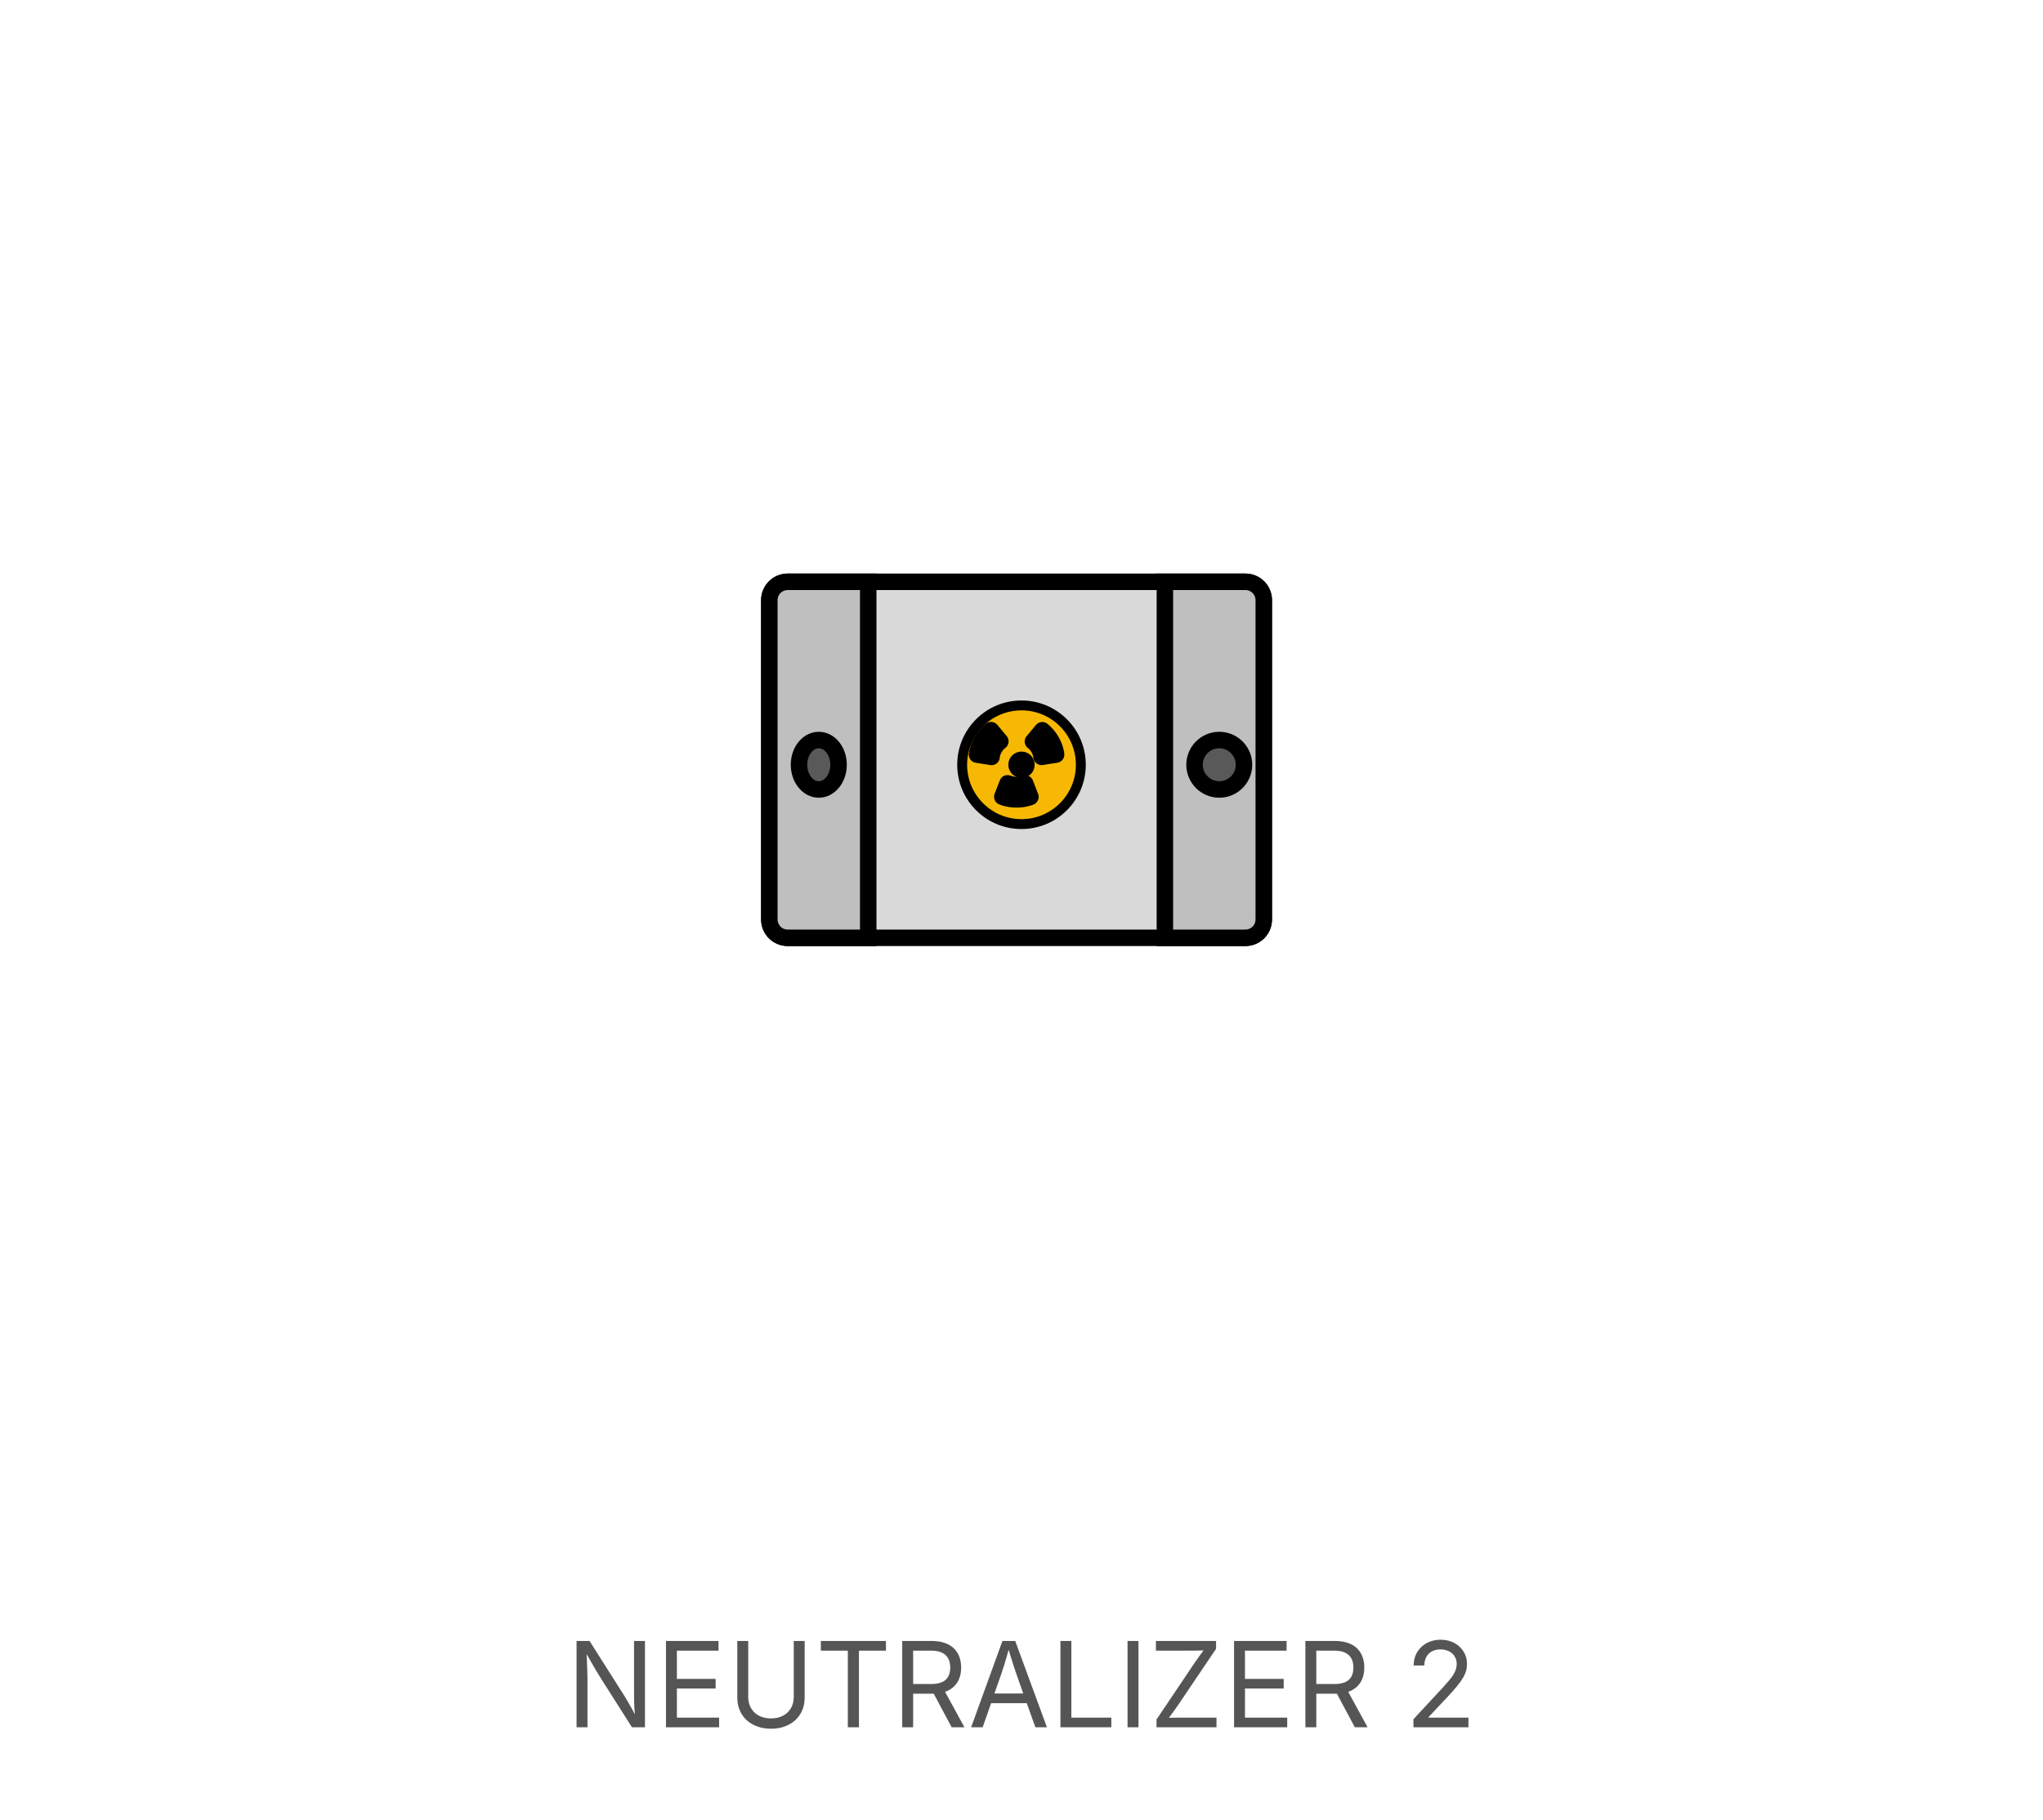
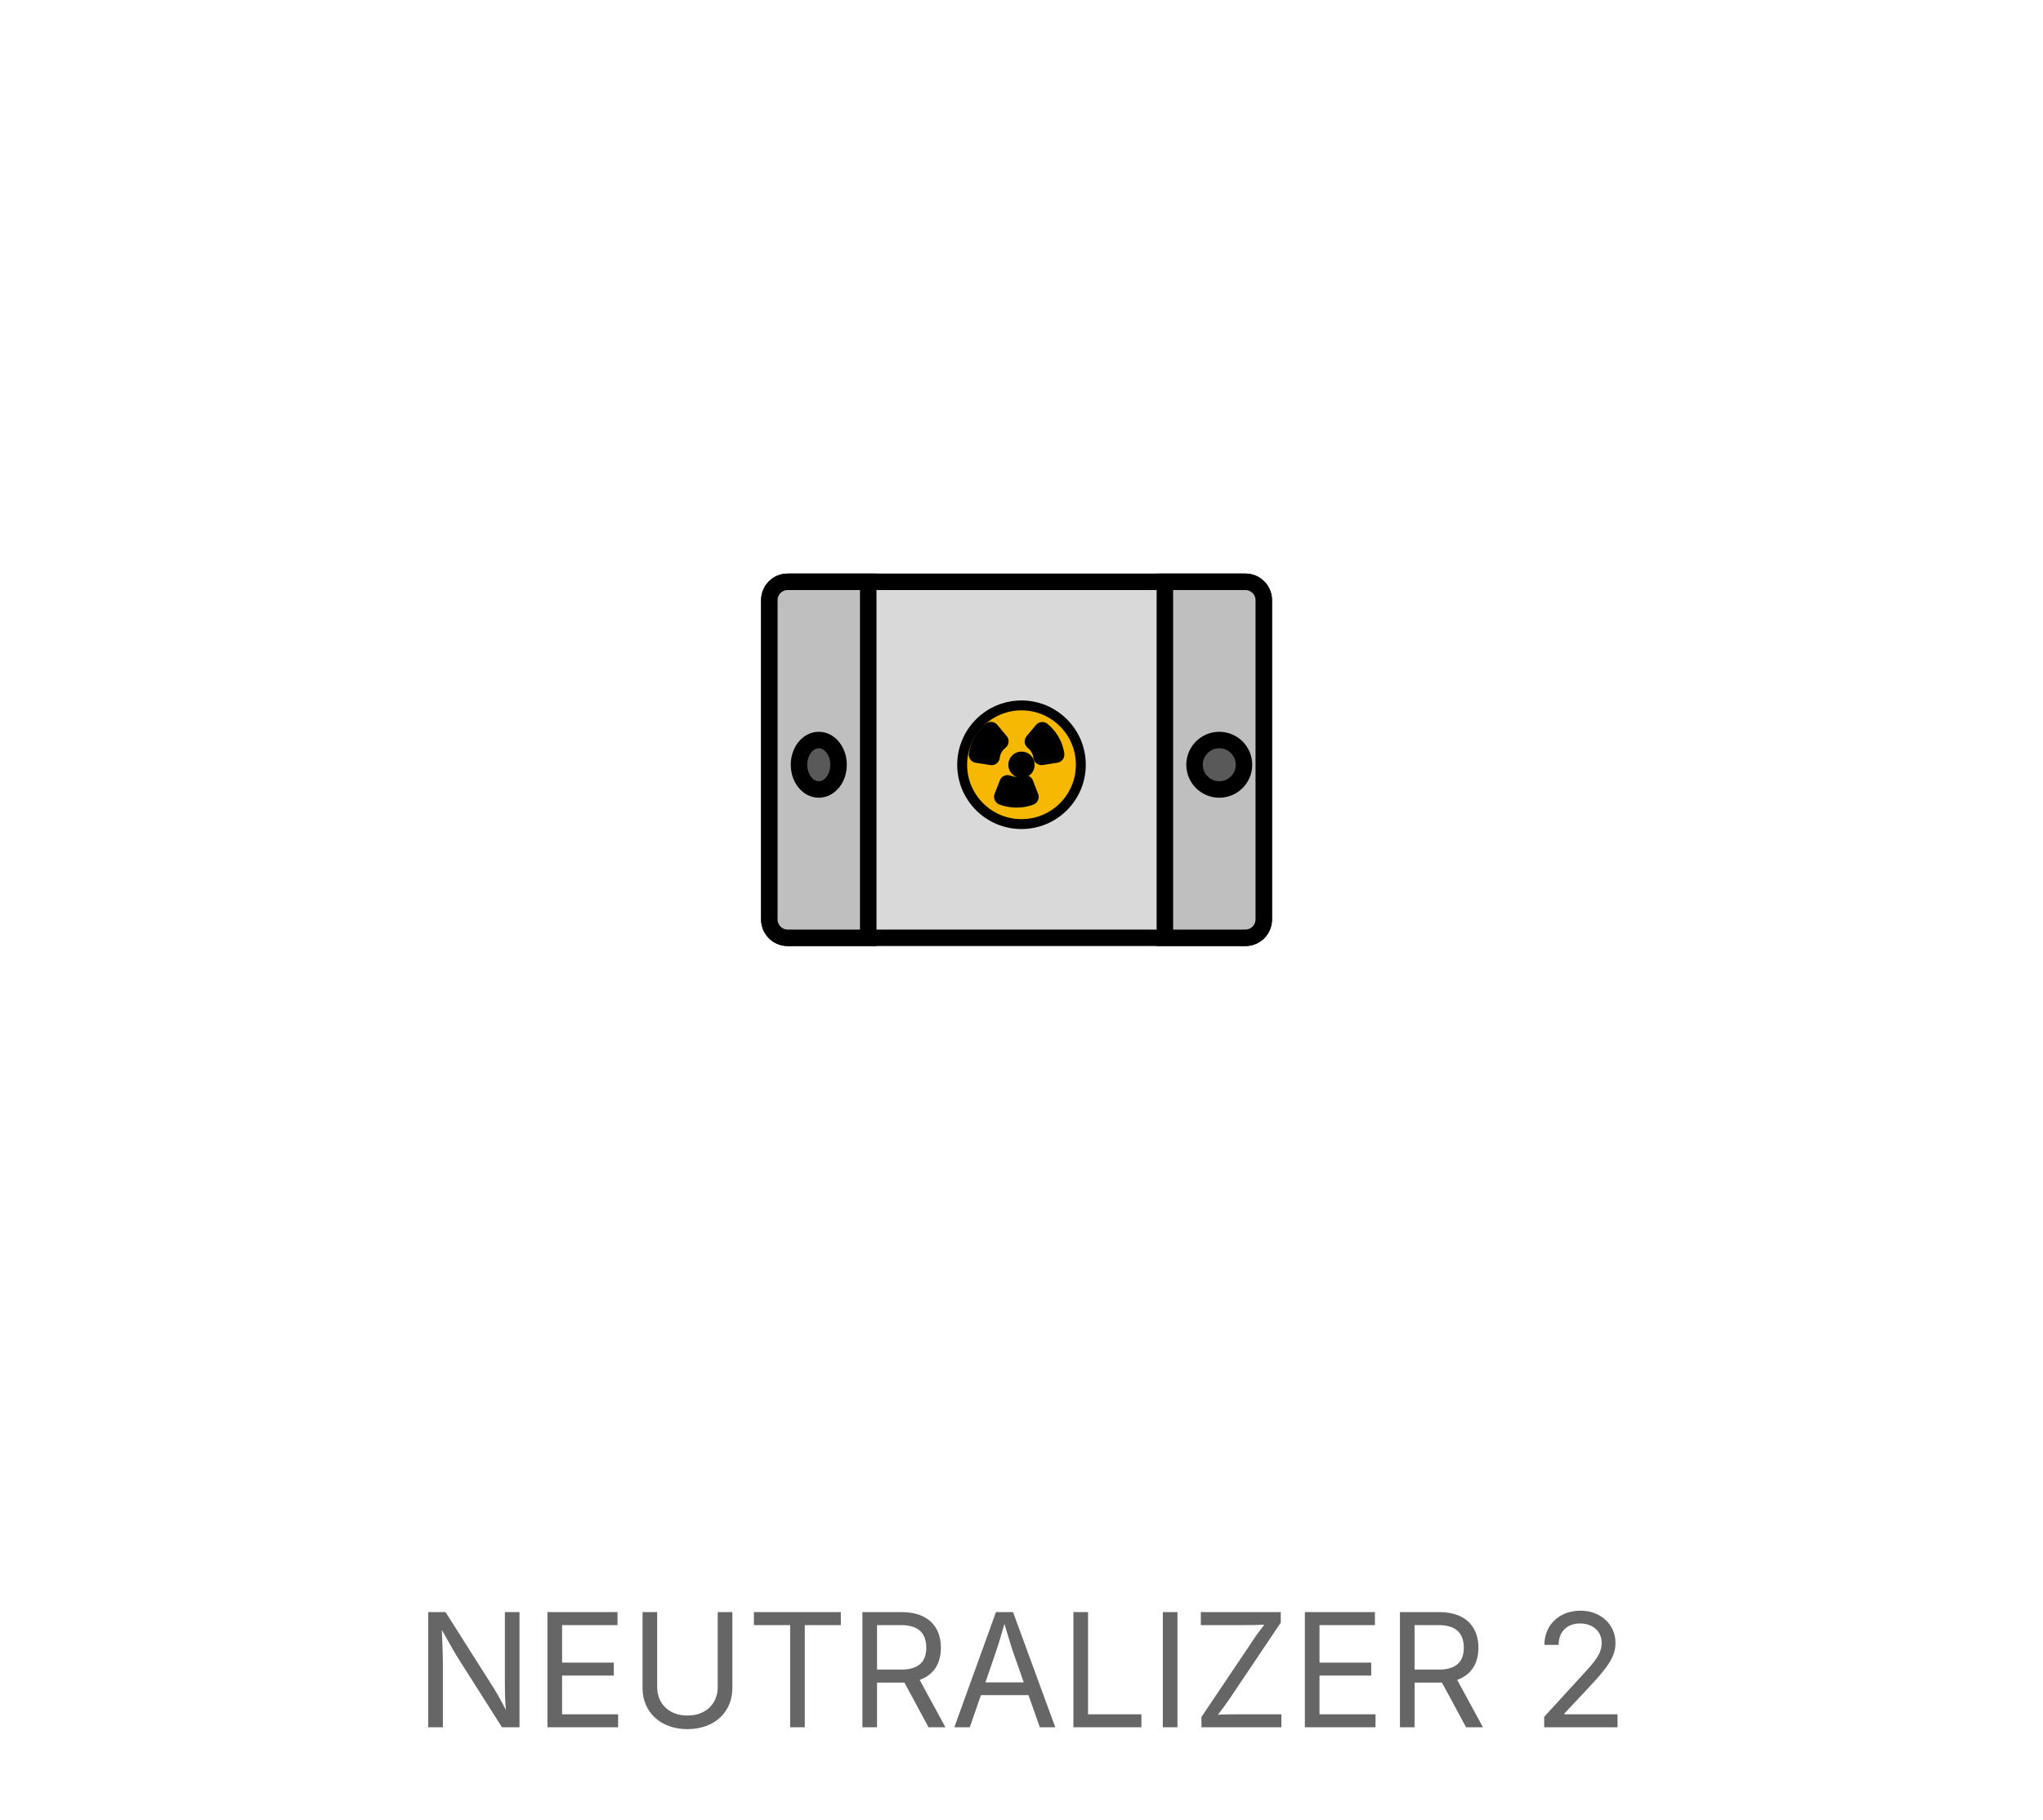
<svg xmlns="http://www.w3.org/2000/svg" width="130.25px" height="116px" overflow="hidden" viewBox="-45.25 -43.375 130.25 138">
  <rect id="bounding-box" x="-45.25" y="-43.375" width="130.25" height="116" fill="none" pointer-events="all" />
  <g id="svg_scaling_group" transform="scale(0.7499985)">
    <g transform="translate(-66 -465)">
      <path d="M67 467.854C67 466.83 67.83 466 68.854 466L115.146 466C116.17 466 117 466.83 117 467.854L117 500.146C117 501.17 116.17 502 115.146 502L68.854 502C67.83 502 67 501.17 67 500.146Z" stroke="#000000" stroke-width="1.667" stroke-linecap="round" stroke-linejoin="round" stroke-miterlimit="10" fill="#D9D9D9" fill-rule="evenodd" />
      <path d="M68.857 466 77 466 77 502 68.857 502C67.832 502 67 501.17 67 500.146L67 467.854C67 466.83 67.832 466 68.857 466Z" stroke="#000000" stroke-width="1.667" stroke-miterlimit="8" fill="#BFBFBF" fill-rule="evenodd" />
      <path d="M107 466 115.143 466C116.168 466 117 466.83 117 467.854L117 500.146C117 501.17 116.168 502 115.143 502L107 502Z" stroke="#000000" stroke-width="1.667" stroke-miterlimit="8" fill="#BFBFBF" fill-rule="evenodd" />
      <path d="M86.5 484.5C86.5 481.186 89.186 478.5 92.5 478.5 95.814 478.5 98.5 481.186 98.5 484.5 98.5 487.814 95.814 490.5 92.5 490.5 89.186 490.5 86.5 487.814 86.5 484.5Z" stroke="#000000" stroke-miterlimit="8" fill="#F6B803" fill-rule="evenodd" />
      <path d="M91.088 486.378 91.484 486.498C91.651 486.531 91.824 486.549 92.001 486.549 92.177 486.549 92.35 486.531 92.517 486.498L92.874 486.39 93.404 487.751 93.204 487.822C92.824 487.938 92.42 488 92.001 488 91.582 488 91.177 487.938 90.797 487.822L90.559 487.737ZM94.6 481.013 94.862 481.246C95.411 481.783 95.803 482.474 95.965 483.247L96 483.471 94.528 483.702 94.511 483.539C94.408 483.05 94.16 482.613 93.812 482.273L93.656 482.147ZM89.416 481 90.361 482.134 90.189 482.273C89.841 482.613 89.593 483.05 89.49 483.539L89.473 483.709 88 483.477 88.036 483.247C88.198 482.474 88.59 481.783 89.139 481.246Z" stroke="#000000" stroke-width="1.667" stroke-linecap="round" stroke-linejoin="round" stroke-miterlimit="10" fill-rule="evenodd" />
      <path d="M92 484.5C92 484.224 92.224 484 92.5 484 92.776 484 93 484.224 93 484.5 93 484.776 92.776 485 92.5 485 92.224 485 92 484.776 92 484.5Z" stroke="#000000" stroke-width="1.667" stroke-linecap="round" stroke-linejoin="round" stroke-miterlimit="10" fill-rule="evenodd" />
      <path d="M110 484.5C110 483.119 111.119 482 112.5 482 113.881 482 115 483.119 115 484.5 115 485.881 113.881 487 112.5 487 111.119 487 110 485.881 110 484.5Z" stroke="#000000" stroke-width="1.667" stroke-miterlimit="8" fill="#595959" fill-rule="evenodd" />
      <path d="M70 484.5C70 483.119 70.895 482 72 482 73.105 482 74 483.119 74 484.5 74 485.881 73.105 487 72 487 70.895 487 70 485.881 70 484.5Z" stroke="#000000" stroke-width="1.667" stroke-miterlimit="8" fill="#595959" fill-rule="evenodd" />
    </g>
  </g>
-   <text x="19.875" y="87.625" text-anchor="middle" font-family="-apple-system, BlinkMacSystemFont, sans-serif" font-size="9" fill="#555555" data-labeled="true">NEUTRALIZER 2</text>
+   <text x="19.875" y="87.625" text-anchor="middle" font-family="-apple-system, BlinkMacSystemFont, sans-serif" font-size="12" fill="#666666" data-labeled="true">NEUTRALIZER 2</text>
</svg>
